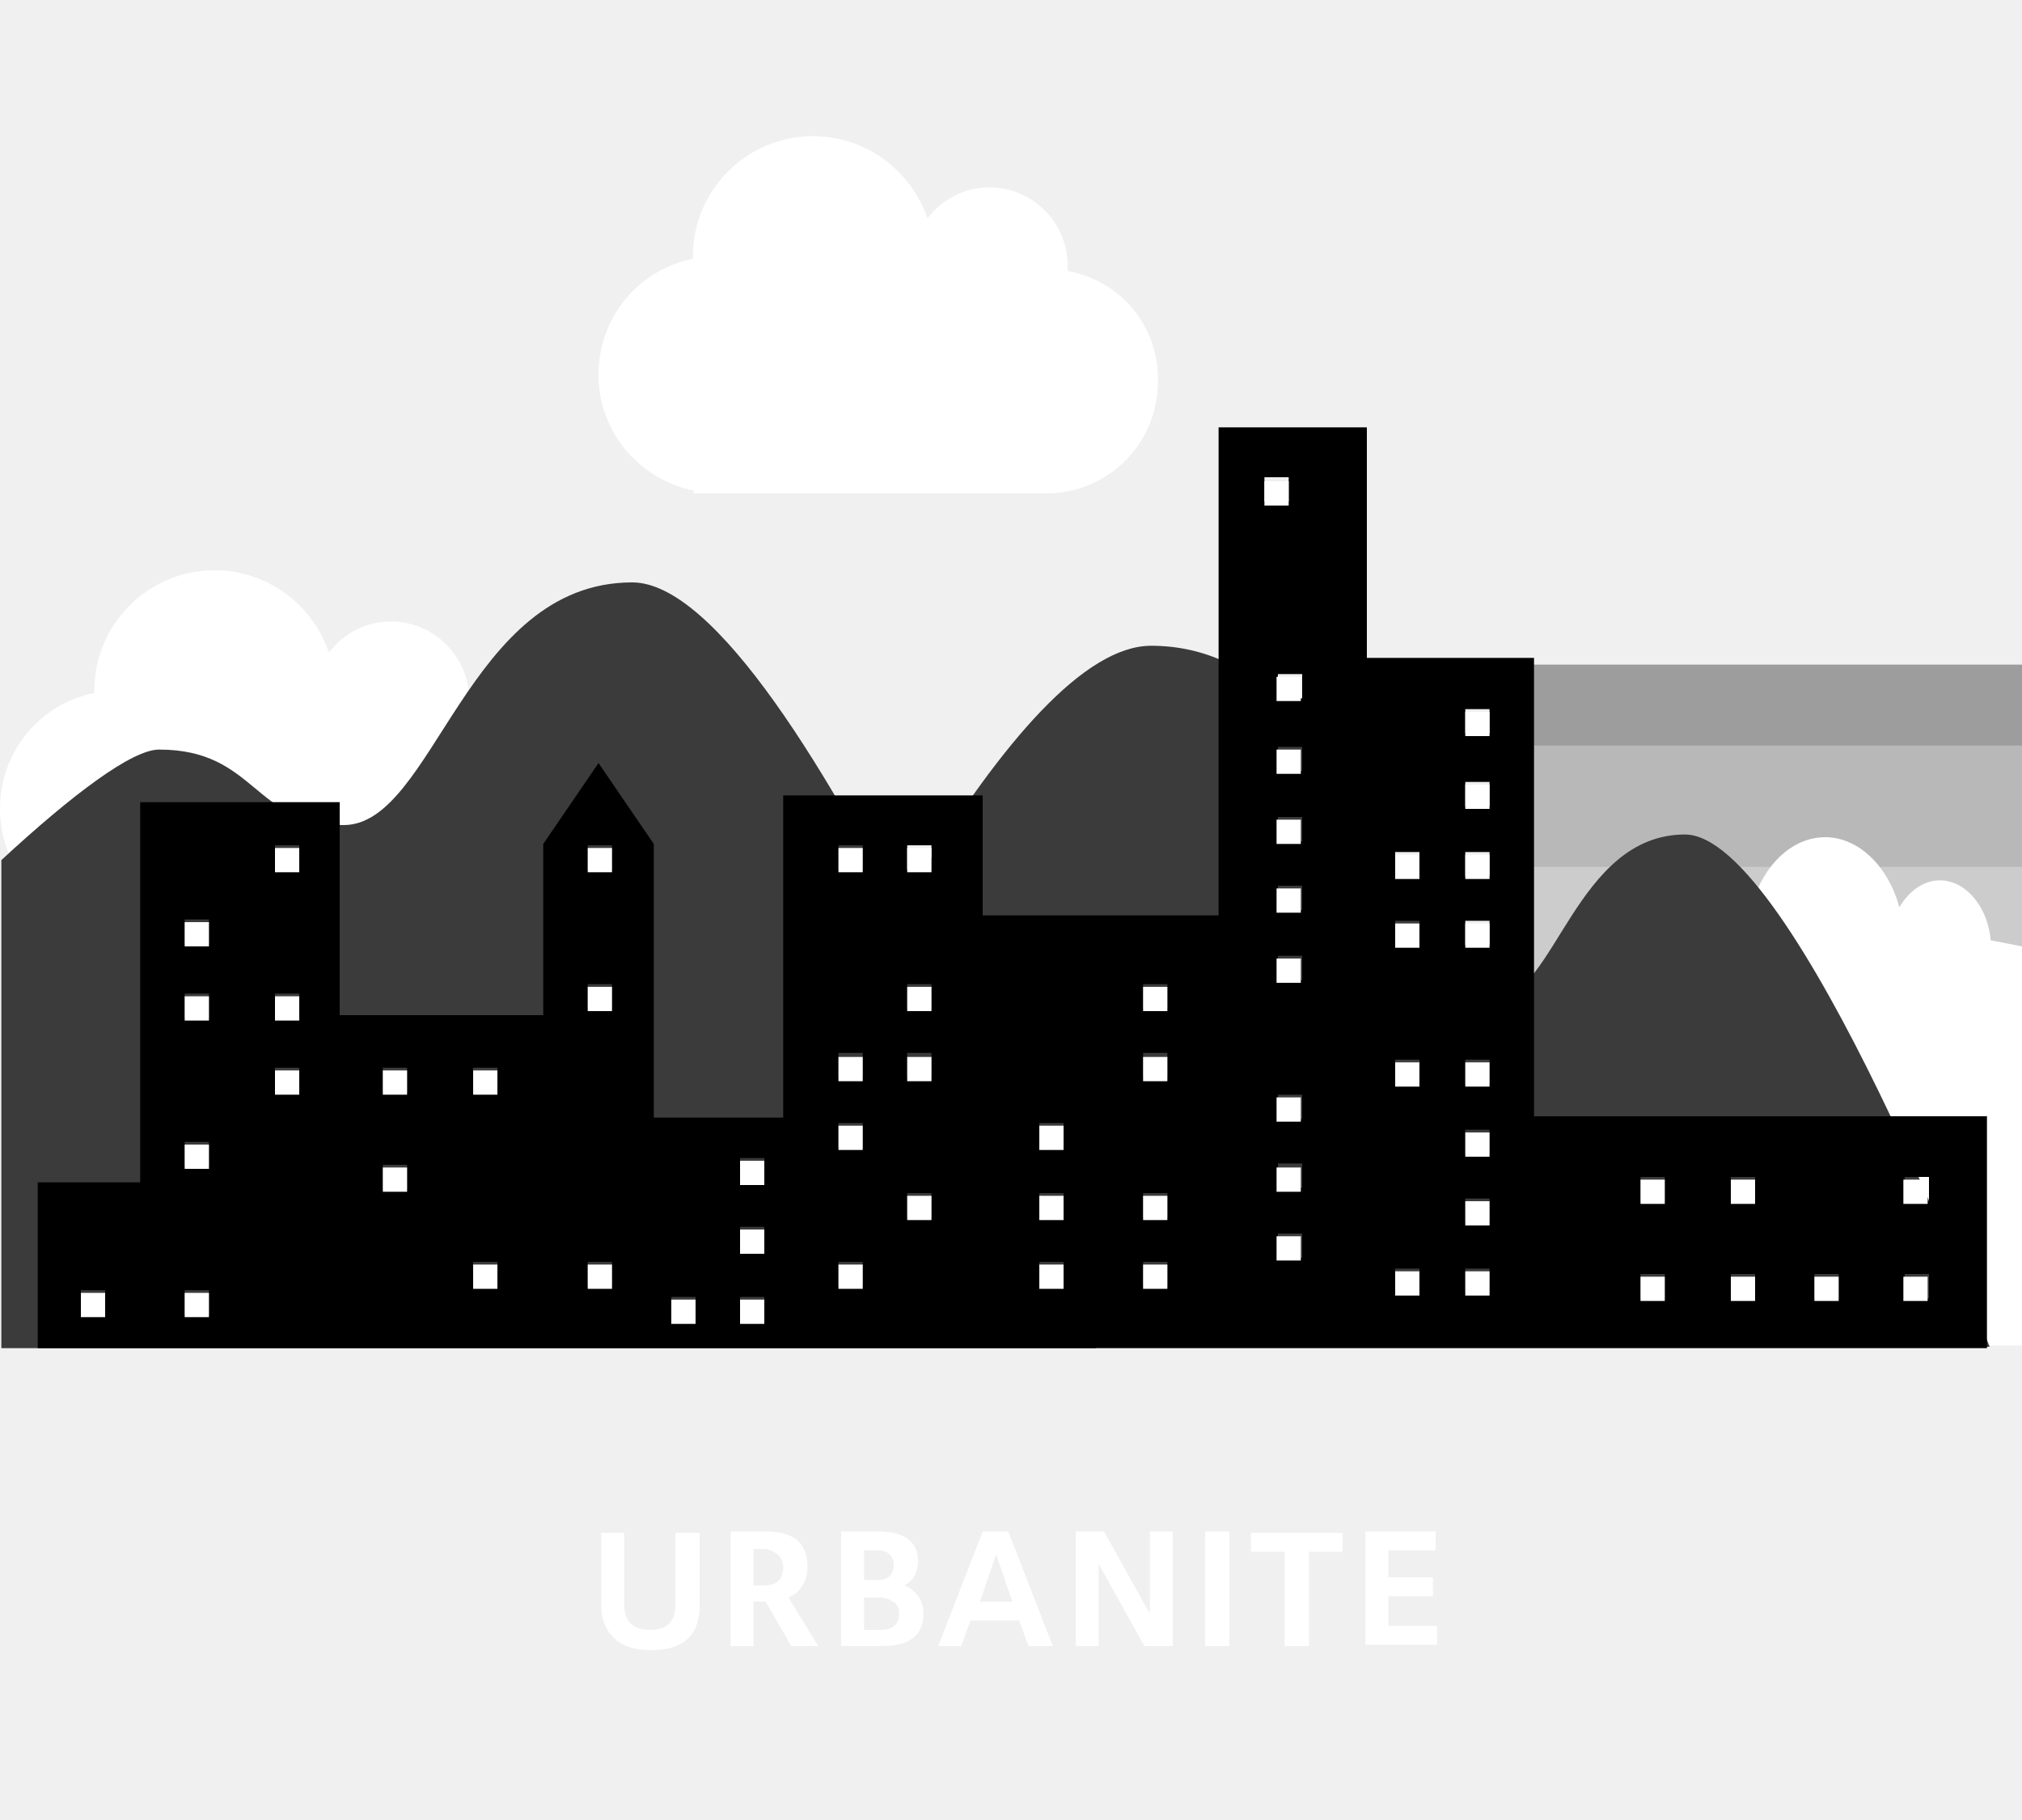
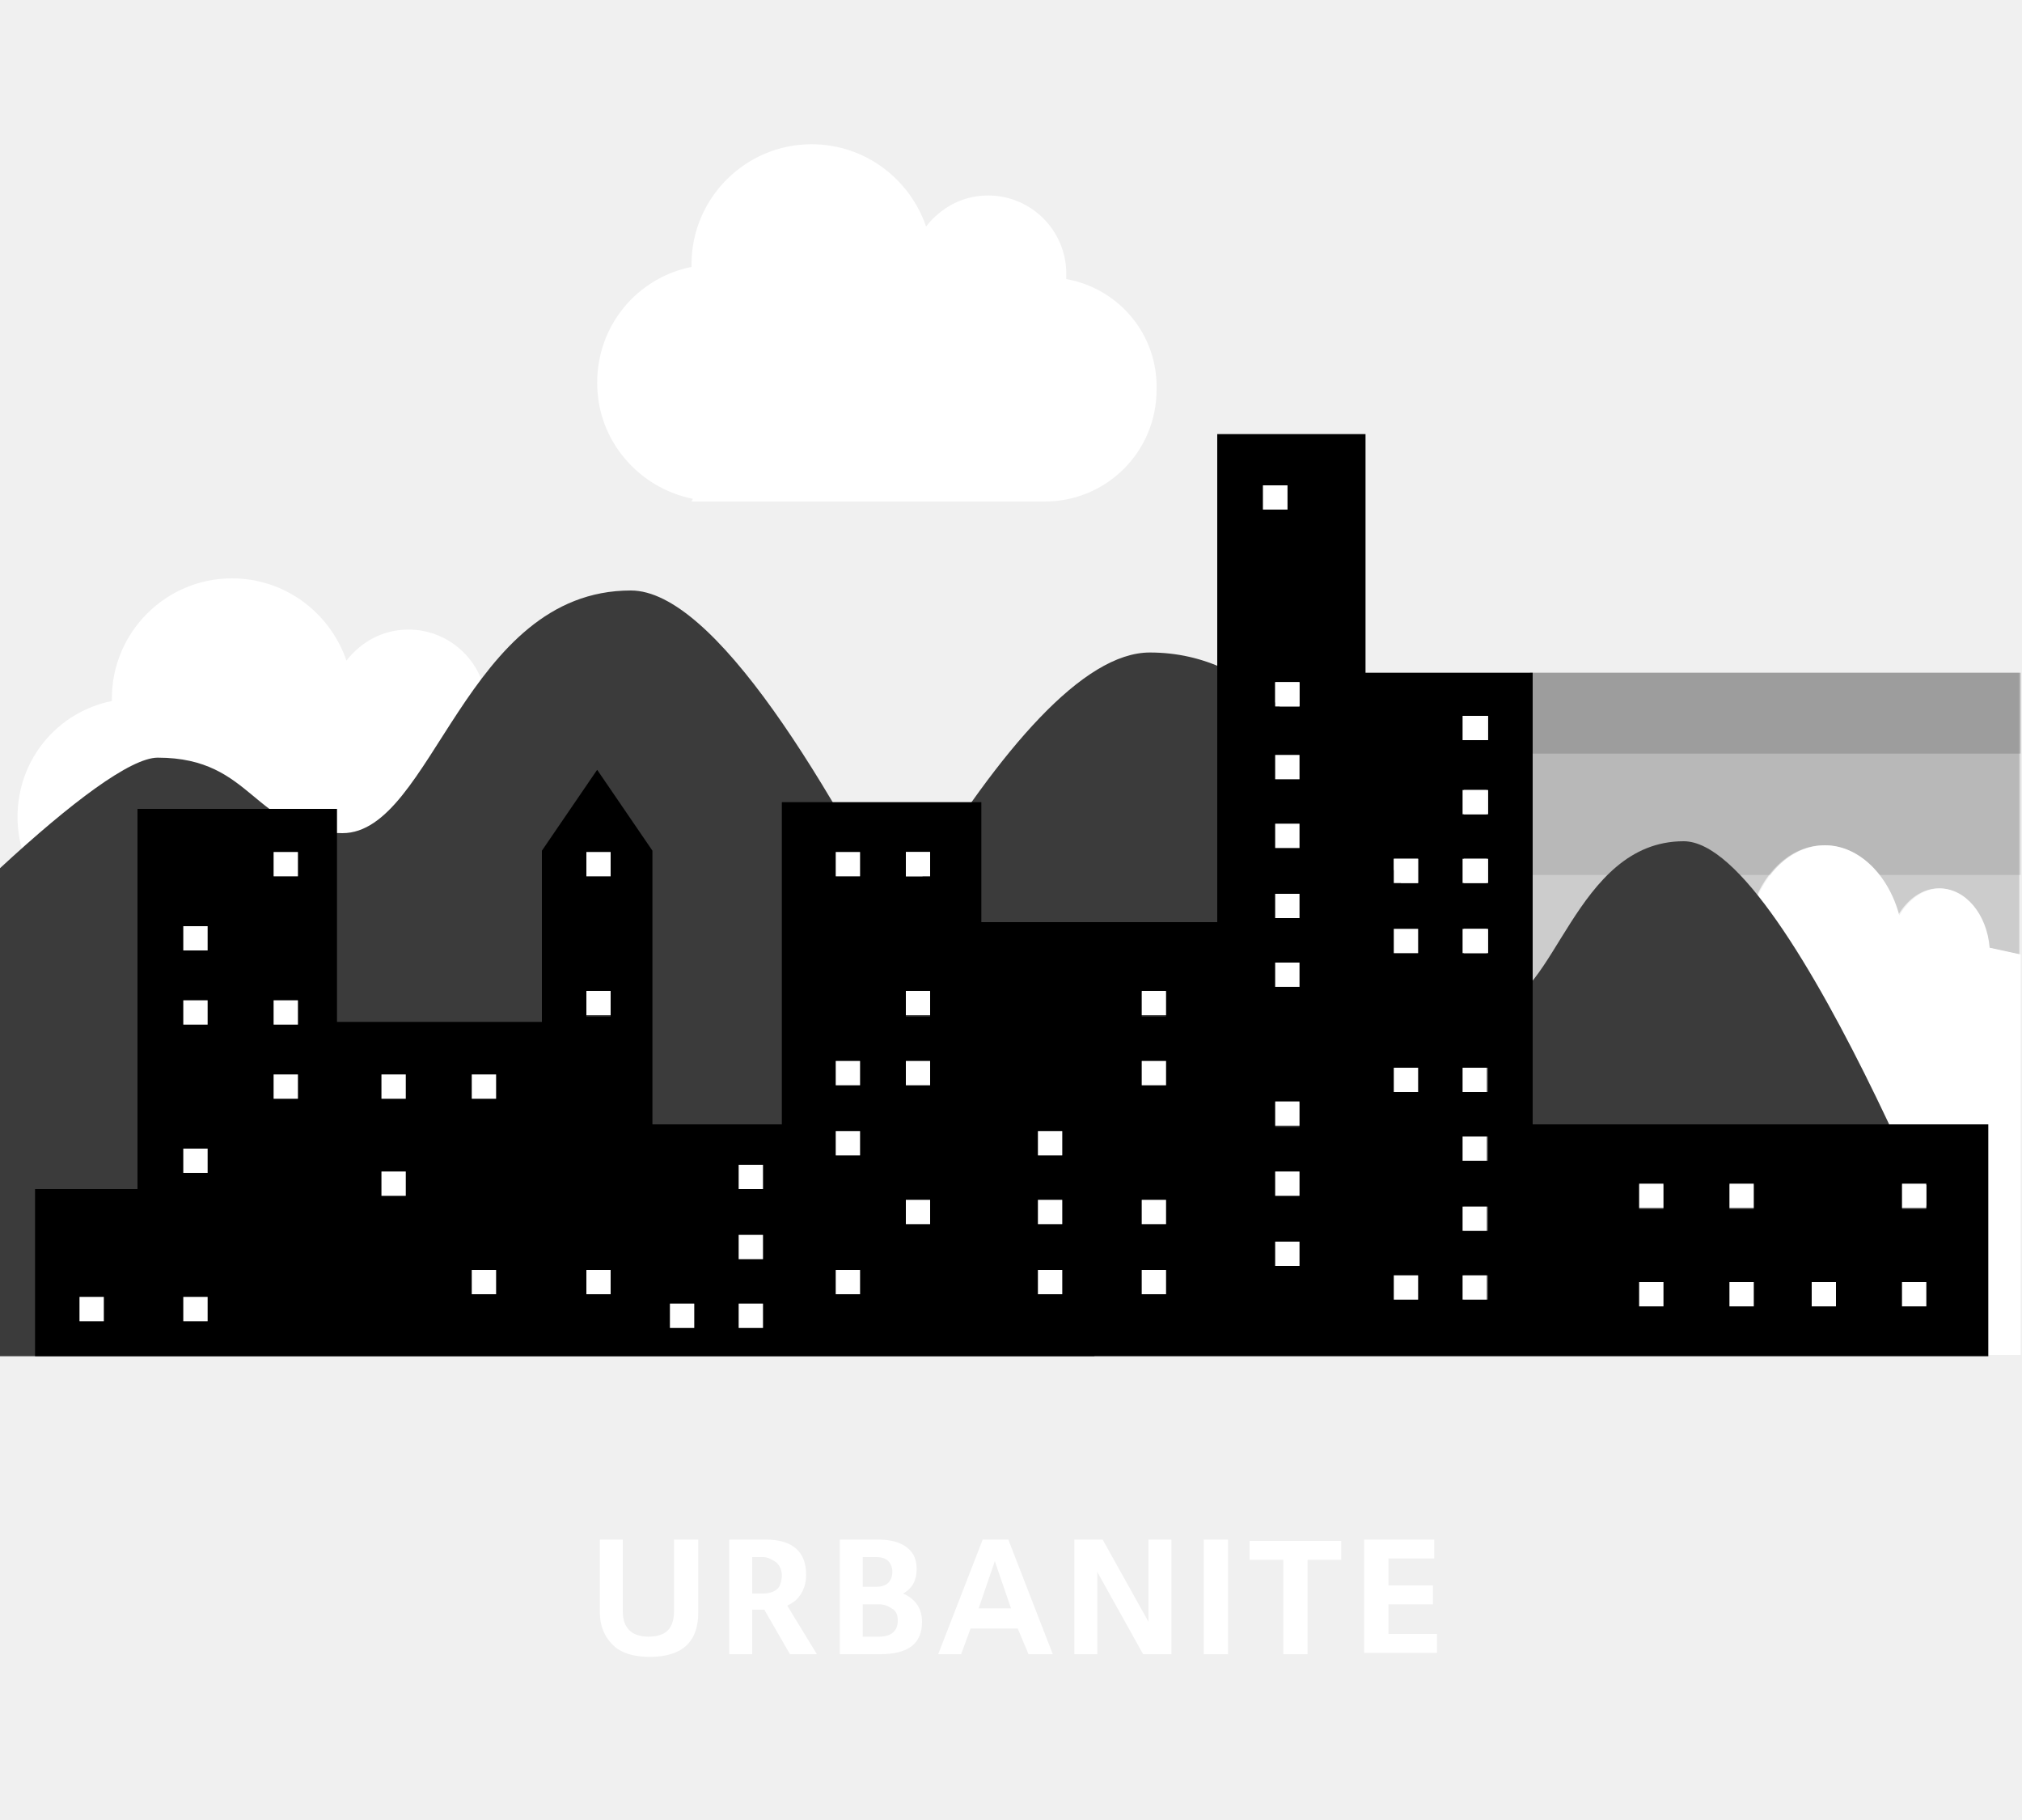
<svg xmlns="http://www.w3.org/2000/svg" viewBox="95 45 150 135" enable-background="new 95 45 150 135" width="150px" height="135px">
-   <g>
-     <path opacity=".15" d="M208.7 94.3h36.4v50.4h-36.4z" />
-     <path opacity=".1" d="M208.7 94.3h36.4v15h-36.4z" />
-     <path fill="#fff" d="M245 117c-.7-.7-1.4-1.1-2.3-1.4v-.3c0-2.7-1.7-5-3.8-5-1.2 0-2.3.8-3 2-.8-3-3-5.2-5.5-5.2-3.2 0-5.8 3.5-5.8 7.7v.2c-2.6.7-4.6 3.7-4.6 7.4s2 6.7 4.6 7.4l-.1.1h17.1c1.2 0 2.4-.5 3.3-1.5V117z" />
-     <path opacity=".15" d="M208.7 94.3h36.4v6h-36.4z" />
-     <path fill="#fff" d="M245 115.2l-23-4.5v34.1h23z" />
-     <path fill="#3B3B3B" d="M238.2 144.1c0-10.4-8.9-31.5-16.6-31.5-7.7 0-4.1 8.3-12.9 8.3s-12.1-28-28.3-28c-9.9 0-24.5 28.7-34.4 51.1h92.2z" />
-     <path fill="#fff" d="M174.2 65.1v-.4c0-3.2-2.6-5.8-5.8-5.8-1.9 0-3.5.9-4.6 2.3-1.2-3.5-4.5-6.1-8.5-6.1-4.9 0-8.9 4-8.9 8.9v.2c-4 .8-7 4.3-7 8.6s3.1 7.8 7.1 8.6l-.1.2h26.2c4.6 0 8.3-3.7 8.3-8.3.1-4.1-2.8-7.5-6.7-8.2zM129.8 97.3v-.4c0-3.2-2.6-5.8-5.8-5.8-1.9 0-3.5.9-4.6 2.3-1.2-3.5-4.5-6.1-8.5-6.1-4.9 0-8.9 4-8.9 8.9v.2c-4 .8-7 4.3-7 8.6s3.1 7.8 7.1 8.6l-.1.2h26.2c4.6 0 8.3-3.7 8.3-8.3.1-4.1-2.8-7.4-6.7-8.2z" />
-     <path fill="#3B3B3B" d="M95.1 145h81.2s-22.1-56.8-34.4-56.8-14.7 18-21.4 18c-6.7 0-6.5-5.6-13.7-5.6-2 0-6.4 3.3-11.7 8.2V145zM189.4 144.9h53.2s-14.5-38-22.6-38-9.7 12.1-14 12.1c-4.4 0-4.2-3.8-9-3.8-1.3 0-4.2 2.2-7.6 5.5v24.2z" />
-     <path d="M208.8 127.8v-34h-12.4V76.7h-11v36.2h-17.5V104h-14.8v23.9h-9.6v-20.3l-4.1-6-4.1 6v12.7h-15.1v-15.8h-14.8v28.2h-7.6V145H242.4v-17.2h-33.6zm-106 14.7H101v-1.8h1.8v1.8zm7.7 0h-1.8v-1.8h1.8v1.8zm0-11h-1.8v-1.8h1.8v1.8zm0-11h-1.8v-1.8h1.8v1.8zm0-5.5h-1.8v-1.8h1.8v1.8zm6.7 11h-1.8v-1.8h1.8v1.8zm0-5.5h-1.8v-1.8h1.8v1.8zm0-11h-1.8v-1.8h1.8v1.8zm8 23.7h-1.8v-1.8h1.8v1.8zm0-7.2h-1.8v-1.8h1.8v1.8zm6.7 14.4h-1.8v-1.8h1.8v1.8zm0-14.4h-1.8v-1.8h1.8v1.8zm8.5 14.4h-1.8v-1.8h1.8v1.8zm0-20.6h-1.8V118h1.8v1.8zm0-10.3h-1.8v-1.8h1.8v1.8zm6.2 33.5h-1.8v-1.8h1.8v1.8zm5.1 0h-1.8v-1.8h1.8v1.8zm0-5.2h-1.8V136h1.8v1.8zm0-5.1h-1.8v-1.8h1.8v1.8zm7.3 7.7h-1.8v-1.8h1.8v1.8zm0-10.3h-1.8v-1.8h1.8v1.8zm0-5.2h-1.8v-1.8h1.8v1.8zm0-15.4h-1.8v-1.8h1.8v1.8zm5.1 25.8h-1.8v-1.8h1.8v1.8zm0-10.4h-1.8v-1.8h1.8v1.8zm0-5.1h-1.8V118h1.8v1.8zm0-10.3h-1.8v-1.8h1.8v1.8zm9.8 30.9h-1.8v-1.8h1.8v1.8zm0-5.1h-1.8v-1.8h1.8v1.8zm0-5.2h-1.8v-1.8h1.8v1.8zm7.7 10.3h-1.8v-1.8h1.8v1.8zm0-5.1h-1.8v-1.8h1.8v1.8zm0-10.4h-1.8v-1.8h1.8v1.8zm0-5.1h-1.8V118h1.8v1.8zm7.2-39.4h1.8v1.8h-1.8v-1.8zm2.8 57.9h-1.8v-1.8h1.8v1.8zm0-5.2h-1.8v-1.8h1.8v1.8zm0-5.1h-1.8v-1.8h1.8v1.8zm0-10.3h-1.8v-1.8h1.8v1.8zm0-5.2h-1.8v-1.8h1.8v1.8zm0-5.1h-1.8v-1.8h1.8v1.8zm0-5.2h-1.8v-1.8h1.8v1.8zm0-5.4h-1.8V95h1.8v1.8zm8.7 44.1h-1.8v-1.8h1.8v1.8zm0-15.5h-1.8v-1.8h1.8v1.8zm0-10.3h-1.8v-1.8h1.8v1.8zm0-5.1h-1.8v-1.8h1.8v1.8zm5.2 30.9h-1.8v-1.8h1.8v1.8zm0-5.2h-1.8v-1.8h1.8v1.8zm0-5.1h-1.8v-1.8h1.8v1.8zm0-5.2h-1.8v-1.8h1.8v1.8zm0-10.3h-1.8v-1.8h1.8v1.8zm0-5.1h-1.8v-1.8h1.8v1.8zm0-5.2h-1.8V103h1.8v1.8zm0-5.4h-1.8v-1.8h1.8v1.8zm13 41.9h-1.8v-1.8h1.8v1.8zm0-7.2h-1.8v-1.8h1.8v1.8zm6.7 7.2h-1.8v-1.8h1.8v1.8zm0-7.2h-1.8v-1.8h1.8v1.8zm6.2 7.2h-1.8v-1.8h1.8v1.8zm6.7 0h-1.8v-1.8h1.8v1.8zm0-7.2h-1.8v-1.8h1.8v1.8z" />
-     <path fill="#fff" d="M101 140.9h1.8v1.8H101zM108.7 140.9h1.8v1.8h-1.8zM108.7 129.9h1.8v1.8h-1.8zM108.7 118.9h1.8v1.8h-1.8zM108.7 113.4h1.8v1.8h-1.8zM115.4 124.4h1.8v1.8h-1.8zM115.4 118.9h1.8v1.8h-1.8zM115.4 107.9h1.8v1.8h-1.8zM123.4 131.6h1.8v1.8h-1.8zM123.4 124.4h1.8v1.8h-1.8zM130.1 138.8h1.8v1.8h-1.8zM130.1 124.4h1.8v1.8h-1.8zM138.6 138.8h1.8v1.8h-1.8zM138.6 118.2h1.8v1.8h-1.8zM138.6 107.9h1.8v1.8h-1.8zM144.8 141.4h1.8v1.8h-1.8zM149.9 141.4h1.8v1.8h-1.8zM149.9 136.2h1.8v1.8h-1.8zM149.9 131.1h1.8v1.8h-1.8zM157.2 138.8h1.8v1.8h-1.8zM157.2 128.5h1.8v1.8h-1.8zM157.2 123.4h1.8v1.8h-1.8zM157.2 107.9h1.8v1.8h-1.8zM162.3 133.7h1.8v1.8h-1.8zM162.3 123.4h1.8v1.8h-1.8zM162.3 118.2h1.8v1.8h-1.8zM162.3 107.9h1.8v1.8h-1.8zM172.1 138.8h1.8v1.8h-1.8zM172.1 133.7h1.8v1.8h-1.8zM172.1 128.5h1.8v1.8h-1.8zM179.8 138.8h1.8v1.8h-1.8zM179.8 133.7h1.8v1.8h-1.8zM179.8 123.4h1.8v1.8h-1.8zM179.8 118.2h1.8v1.8h-1.8zM188.8 80.7h1.8v1.8h-1.8zM189.7 136.7h1.8v1.8h-1.8zM189.7 131.6h1.8v1.8h-1.8zM189.7 126.4h1.8v1.8h-1.8zM189.7 116.1h1.8v1.8h-1.8zM189.7 110.9h1.8v1.8h-1.8zM189.7 105.8h1.8v1.8h-1.8zM189.7 100.6h1.8v1.8h-1.8zM189.7 95.2h1.8V97h-1.8zM198.5 139.3h1.8v1.8h-1.8zM198.5 123.8h1.8v1.8h-1.8zM198.5 113.5h1.8v1.8h-1.8zM198.5 108.4h1.8v1.8h-1.8zM203.7 139.3h1.8v1.8h-1.8zM203.7 134.1h1.8v1.8h-1.8zM203.7 129h1.8v1.8h-1.8zM203.7 123.8h1.8v1.8h-1.8zM203.7 113.5h1.8v1.8h-1.8zM203.7 108.4h1.8v1.8h-1.8zM203.7 103.2h1.8v1.8h-1.8zM203.7 97.8h1.8v1.8h-1.8zM216.7 139.7h1.8v1.8h-1.8zM216.7 132.5h1.8v1.8h-1.8zM223.4 139.7h1.8v1.8h-1.8zM223.4 132.5h1.8v1.8h-1.8zM229.6 139.7h1.8v1.8h-1.8zM236.2 139.7h1.8v1.8h-1.8zM236.2 132.5h1.8v1.8h-1.8z" />
-     <g fill="#fff">
-       <path d="M139.5 158.7h1.8v5.3c0 1.2.6 1.9 1.9 1.9 1.3 0 1.9-.6 1.9-1.9v-5.3h1.8v5.4c0 2.2-1.2 3.3-3.6 3.3-1 0-1.8-.2-2.4-.6-.8-.6-1.3-1.5-1.3-2.7v-5.4zM149.2 167.1v-8.5h2.7c2 0 3 .9 3 2.6 0 .7-.2 1.2-.5 1.6-.2.3-.5.5-.9.7l2.2 3.6h-2l-1.9-3.3h-.9v3.3h-1.7zm1.7-4.5h.8c.6 0 1-.2 1.2-.5.1-.2.2-.5.2-.8 0-.4-.1-.7-.4-1-.3-.2-.6-.4-1-.4h-.8v2.7zM157.4 167.1v-8.5h2.8c1 0 1.7.2 2.2.6.5.4.7.9.7 1.6 0 .8-.3 1.4-1 1.8.9.4 1.4 1.1 1.4 2.1 0 1.6-1 2.4-3.1 2.4h-3zm1.7-4.9h1c.4 0 .7-.1.9-.3.2-.2.3-.5.3-.8s-.1-.6-.3-.8c-.2-.2-.5-.3-.9-.3h-1v2.2zm0 3.7h1.2c.9 0 1.4-.4 1.4-1.2 0-.4-.1-.6-.3-.8-.3-.2-.6-.4-1.1-.4h-1.2v2.4zM170.6 165.2H167l-.7 1.9h-1.7l3.3-8.5h1.9l3.3 8.5h-1.8l-.7-1.9zm-.5-1.4l-1.2-3.5-1.2 3.5h2.4zM174.8 167.1v-8.5h2.1l3.4 6.1v-6.1h1.7v8.5h-2.1l-3.4-6.1v6.1h-1.7zM184.4 167.1v-8.5h1.8v8.5h-1.8zM190.3 167.1v-7h-2.5v-1.4h6.8v1.4h-2.5v7h-1.8zM196.3 167.1v-8.5h5.2v1.4H198v2h3.3v1.4H198v2.2h3.6v1.4h-5.3z" />
-     </g>
+   <path opacity=".15" d="M244.9 145.2V129v16.2M208.5 94.9v50.4h33.8c-.9-2.3-9.5-24.5-17-33.8 1-2.3 2.9-3.8 5-3.8 2.6 0 4.7 2.2 5.5 5.2.7-1.2 1.8-2 3-2 1.9 0 3.5 1.9 3.7 4.4l2.3.5V94.9h-36.3z" />
+   <path opacity=".1" d="M208.5 94.9h36.4v15h-36.4z" />
+   <path opacity=".15" d="M208.5 94.9h36.4v6h-36.4z" />
+   <path fill="#FFF" d="M244.9 115.8l-2.3-.5c-.2-2.5-1.8-4.4-3.7-4.4-1.2 0-2.3.8-3 2-.8-3-3-5.2-5.5-5.2-2.3 0-4.2 1.7-5.2 4.2l-3.3-.6v6c-1.2 1.4-1.9 3.4-1.9 5.6 0 2.2.7 4.2 1.9 5.6v17h23v-29.7z" />
+   <path fill="#3B3B3B" d="M238.1 144.6c0-10.4-8.9-31.5-16.6-31.5-7.7 0-4.1 8.3-12.9 8.3s-12.1-28-28.3-28c-9.9 0-24.5 28.7-34.4 51.1h92.2z" />
+   <path fill="#FFF" d="M174.1 65.7v-.4c0-3.2-2.6-5.8-5.8-5.8-1.9 0-3.5.9-4.6 2.3-1.2-3.5-4.5-6.1-8.5-6.1-4.9 0-8.9 4-8.9 8.9v.2c-4 .8-7 4.3-7 8.6s3.1 7.8 7.1 8.6l-.1.2h26.2c4.6 0 8.3-3.7 8.3-8.3.1-4.1-2.8-7.5-6.7-8.2zM131.1 97.9v-.4c0-3.2-2.6-5.8-5.8-5.8-1.9 0-3.5.9-4.6 2.3-1.2-3.5-4.5-6.1-8.5-6.1-4.9 0-8.9 4-8.9 8.9v.2c-4 .8-7 4.3-7 8.6s3.1 7.8 7.1 8.6l-.1.2h26.2c4.6 0 8.3-3.7 8.3-8.3.1-4.1-2.9-7.5-6.7-8.2z" />
+   <path fill="#3B3B3B" d="M95 145.6h81.2s-22.1-56.8-34.4-56.8-14.7 18-21.4 18c-6.7 0-6.5-5.6-13.7-5.6-2 0-6.4 3.3-11.7 8.2v36.2zM189.3 145.4h53.1s-14.4-38-22.5-38-9.6 12.1-14 12.1-4.2-3.8-9-3.8c-1.3 0-4.2 2.2-7.6 5.5v24.2z" />
+   <path d="M208.7 128.3V94.9h-12.4V77.2h-11v36.2h-17.5v-8.9H153v23.9h-9.6v-20.3l-4.1-6-4.1 6v12.7H120V105h-14.8v28.2h-7.6v12.4h144.9v-17.2h-33.8zm-106 14.7h-1.8v-1.8h1.8v1.8zm7.7 0h-1.8v-1.8h1.8v1.8zm0-11h-1.8v-1.8h1.8v1.8zm0-11h-1.8v-1.8h1.8v1.8zm0-5.5h-1.8v-1.8h1.8v1.8zm6.7 11h-1.8v-1.8h1.8v1.8zm0-5.5h-1.8v-1.8h1.8v1.8zm0-11h-1.8v-1.8h1.8v1.8zm8 23.7h-1.8v-1.8h1.8v1.8zm0-7.2h-1.8v-1.8h1.8v1.8zm6.7 14.5H130v-1.8h1.8v1.8zm0-14.5H130v-1.8h1.8v1.8zm8.5 14.5h-1.8v-1.8h1.8v1.8zm0-20.6h-1.8v-1.8h1.8v1.8zm0-10.4h-1.8v-1.8h1.8v1.8zm6.2 33.5h-1.8v-1.8h1.8v1.8zm5.1 0h-1.8v-1.8h1.8v1.8zm0-5.1h-1.8v-1.8h1.8v1.8zm0-5.2h-1.8v-1.8h1.8v1.8zm7.2 7.8H157v-1.8h1.8v1.8zm0-10.3H157v-1.8h1.8v1.8zm0-5.2H157v-1.8h1.8v1.8zm0-15.5H157v-1.8h1.8v1.8zm5.2 25.8h-1.8V134h1.8v1.8zm0-10.3h-1.8v-1.8h1.8v1.8zm0-5.1h-1.8v-1.8h1.8v1.8zm0-10.4h-1.8v-1.8h1.8v1.8zm9.8 31H172v-1.8h1.8v1.8zm0-5.2H172V134h1.8v1.8zm0-5.1H172v-1.8h1.8v1.8zm7.7 10.3h-1.8v-1.8h1.8v1.8zm0-5.2h-1.8V134h1.8v1.8zm0-10.3h-1.8v-1.8h1.8v1.8zm0-5.1h-1.8v-1.8h1.8v1.8zm7.2-39.4h1.8v1.8h-1.8V81zm2.7 57.9h-1.8v-1.8h1.8v1.8zm0-5.2h-1.8v-1.8h1.8v1.8zm0-5.1h-1.8v-1.8h1.8v1.8zm0-10.4h-1.8v-1.8h1.8v1.8zm0-5.1h-1.8v-1.8h1.8v1.8zm0-5.2h-1.8v-1.8h1.8v1.8zm0-5.1h-1.8V101h1.8v1.8zm0-5.4h-1.8v-1.8h1.8v1.8zm8.8 44h-1.8v-1.8h1.8v1.8zm0-15.4h-1.8v-1.8h1.8v1.8zm0-10.3h-1.8v-1.8h1.8v1.8zm0-5.2h-1.8v-1.8h1.8v1.8zm5.2 30.9h-1.8v-1.8h1.8v1.8zm0-5.1h-1.8v-1.8h1.8v1.8zm0-5.2h-1.8v-1.8h1.8v1.8zm0-5.1h-1.8v-1.8h1.8v1.8zm0-10.3h-1.8v-1.8h1.8v1.8zm0-5.2h-1.8v-1.8h1.8v1.8zm0-5.1h-1.8v-1.8h1.8v1.8zm0-5.5h-1.8v-1.8h1.8v1.8zm13 42h-1.8v-1.8h1.8v1.8zm0-7.2h-1.8v-1.8h1.8v1.8zm6.7 7.2h-1.8v-1.8h1.8v1.8zm0-7.2h-1.8v-1.8h1.8v1.8zm6.1 7.2h-1.8v-1.8h1.8v1.8zm6.7 0h-1.8v-1.8h1.8v1.8zm0-7.2h-1.8v-1.8h1.8v1.8z" />
+   <g fill="#FFF">
+     <path d="M139.4 159.2h1.8v5.3c0 1.2.6 1.9 1.9 1.9 1.3 0 1.9-.6 1.9-1.9v-5.3h1.8v5.4c0 2.2-1.2 3.3-3.6 3.3-1 0-1.8-.2-2.4-.6-.8-.6-1.3-1.5-1.3-2.7v-5.4zM149.1 167.7v-8.5h2.7c2 0 3 .9 3 2.6 0 .7-.2 1.2-.5 1.6-.2.3-.5.5-.9.7l2.2 3.6h-2l-1.9-3.3h-.9v3.3h-1.7zm1.7-4.5h.8c.6 0 1-.2 1.2-.5.1-.2.2-.5.2-.8 0-.4-.1-.7-.4-1-.3-.2-.6-.4-1-.4h-.8v2.7zM157.3 167.7v-8.5h2.8c1 0 1.7.2 2.2.6.5.4.7.9.7 1.6 0 .8-.3 1.4-1 1.8.9.4 1.4 1.1 1.4 2.1 0 1.6-1 2.4-3.1 2.4h-3zm1.7-5h1c.4 0 .7-.1.9-.3.2-.2.3-.5.3-.8s-.1-.6-.3-.8c-.2-.2-.5-.3-.9-.3h-1v2.2zm0 3.7h1.2c.9 0 1.4-.4 1.4-1.2 0-.4-.1-.6-.3-.8-.3-.2-.6-.4-1.1-.4H159v2.4zM170.5 165.8H167l-.7 1.9h-1.7l3.3-8.5h1.9l3.3 8.5h-1.8l-.8-1.9zm-.5-1.5l-1.2-3.5-1.2 3.5h2.4zM174.7 167.7v-8.5h2.1l3.4 6.1v-6.1h1.7v8.5h-2.1l-3.4-6.1v6.1h-1.7zM184.3 167.7v-8.5h1.8v8.5h-1.8zM190.2 167.7v-7h-2.5v-1.4h6.8v1.4H192v7h-1.8zM196.2 167.7v-8.5h5.2v1.4H198v2h3.3v1.4H198v2.2h3.6v1.4h-5.4z" />
  </g>
+   <path fill="#FFF" d="M100.9 141.2h1.8v1.8h-1.8zM108.6 141.2h1.8v1.8h-1.8zM108.6 130.2h1.8v1.8h-1.8zM108.6 119.2h1.8v1.8h-1.8zM108.6 113.7h1.8v1.8h-1.8zM115.3 124.7h1.8v1.8h-1.8zM115.3 119.2h1.8v1.8h-1.8zM115.3 108.2h1.8v1.8h-1.8zM123.3 131.9h1.8v1.8h-1.8zM123.3 124.7h1.8v1.8h-1.8zM130 139.2h1.8v1.8H130zM130 124.7h1.8v1.8H130zM138.5 139.2h1.8v1.8h-1.8zM138.5 118.5h1.8v1.8h-1.8zM138.5 108.2h1.8v1.8h-1.8zM144.7 141.7h1.8v1.8h-1.8zM149.8 141.7h1.8v1.8h-1.8zM149.8 136.6h1.8v1.8h-1.8zM149.8 131.4h1.8v1.8h-1.8zM157 139.2h1.8v1.8H157zM157 128.9h1.8v1.8H157zM157 123.7h1.8v1.8H157zM157 108.2h1.8v1.8H157zM162.2 134h1.8v1.8h-1.8zM162.2 123.7h1.8v1.8h-1.8zM162.2 118.5h1.8v1.8h-1.8zM162.2 108.2h1.8v1.8h-1.8zM172 139.2h1.8v1.8H172zM172 134h1.8v1.8H172zM172 128.9h1.8v1.8H172zM179.7 139.2h1.8v1.8h-1.8zM179.7 134h1.8v1.8h-1.8zM179.7 123.7h1.8v1.8h-1.8zM179.7 118.5h1.8v1.8h-1.8zM188.7 81h1.8v1.8h-1.8zM189.6 137.1h1.8v1.8h-1.8zM189.6 131.9h1.8v1.8h-1.8zM189.6 126.7h1.8v1.8h-1.8zM189.6 116.4h1.8v1.8h-1.8zM189.6 111.3h1.8v1.8h-1.8zM189.6 106.1h1.8v1.8h-1.8zM189.6 101h1.8v1.8h-1.8zM189.6 95.6h1.8v1.8h-1.8zM198.4 139.6h1.8v1.8h-1.8zM198.4 124.2h1.8v1.8h-1.8zM198.4 113.9h1.8v1.8h-1.8zM198.4 108.7h1.8v1.8h-1.8zM203.5 139.6h1.8v1.8h-1.8zM203.5 134.5h1.8v1.8h-1.8zM203.5 129.3h1.8v1.8h-1.8zM203.5 124.2h1.8v1.8h-1.8zM203.5 113.9h1.8v1.8h-1.8zM203.5 108.7h1.8v1.8h-1.8zM203.5 103.6h1.8v1.8h-1.8zM203.5 98.1h1.8v1.8h-1.8zM216.6 140.1h1.8v1.8h-1.8zM216.6 132.8h1.8v1.8h-1.8zM223.3 140.1h1.8v1.8h-1.8zM223.3 132.8h1.8v1.8h-1.8zM229.4 140.1h1.8v1.8h-1.8zM236.1 140.1h1.8v1.8h-1.8zM236.1 132.8h1.8v1.8h-1.8z" />
</svg>
